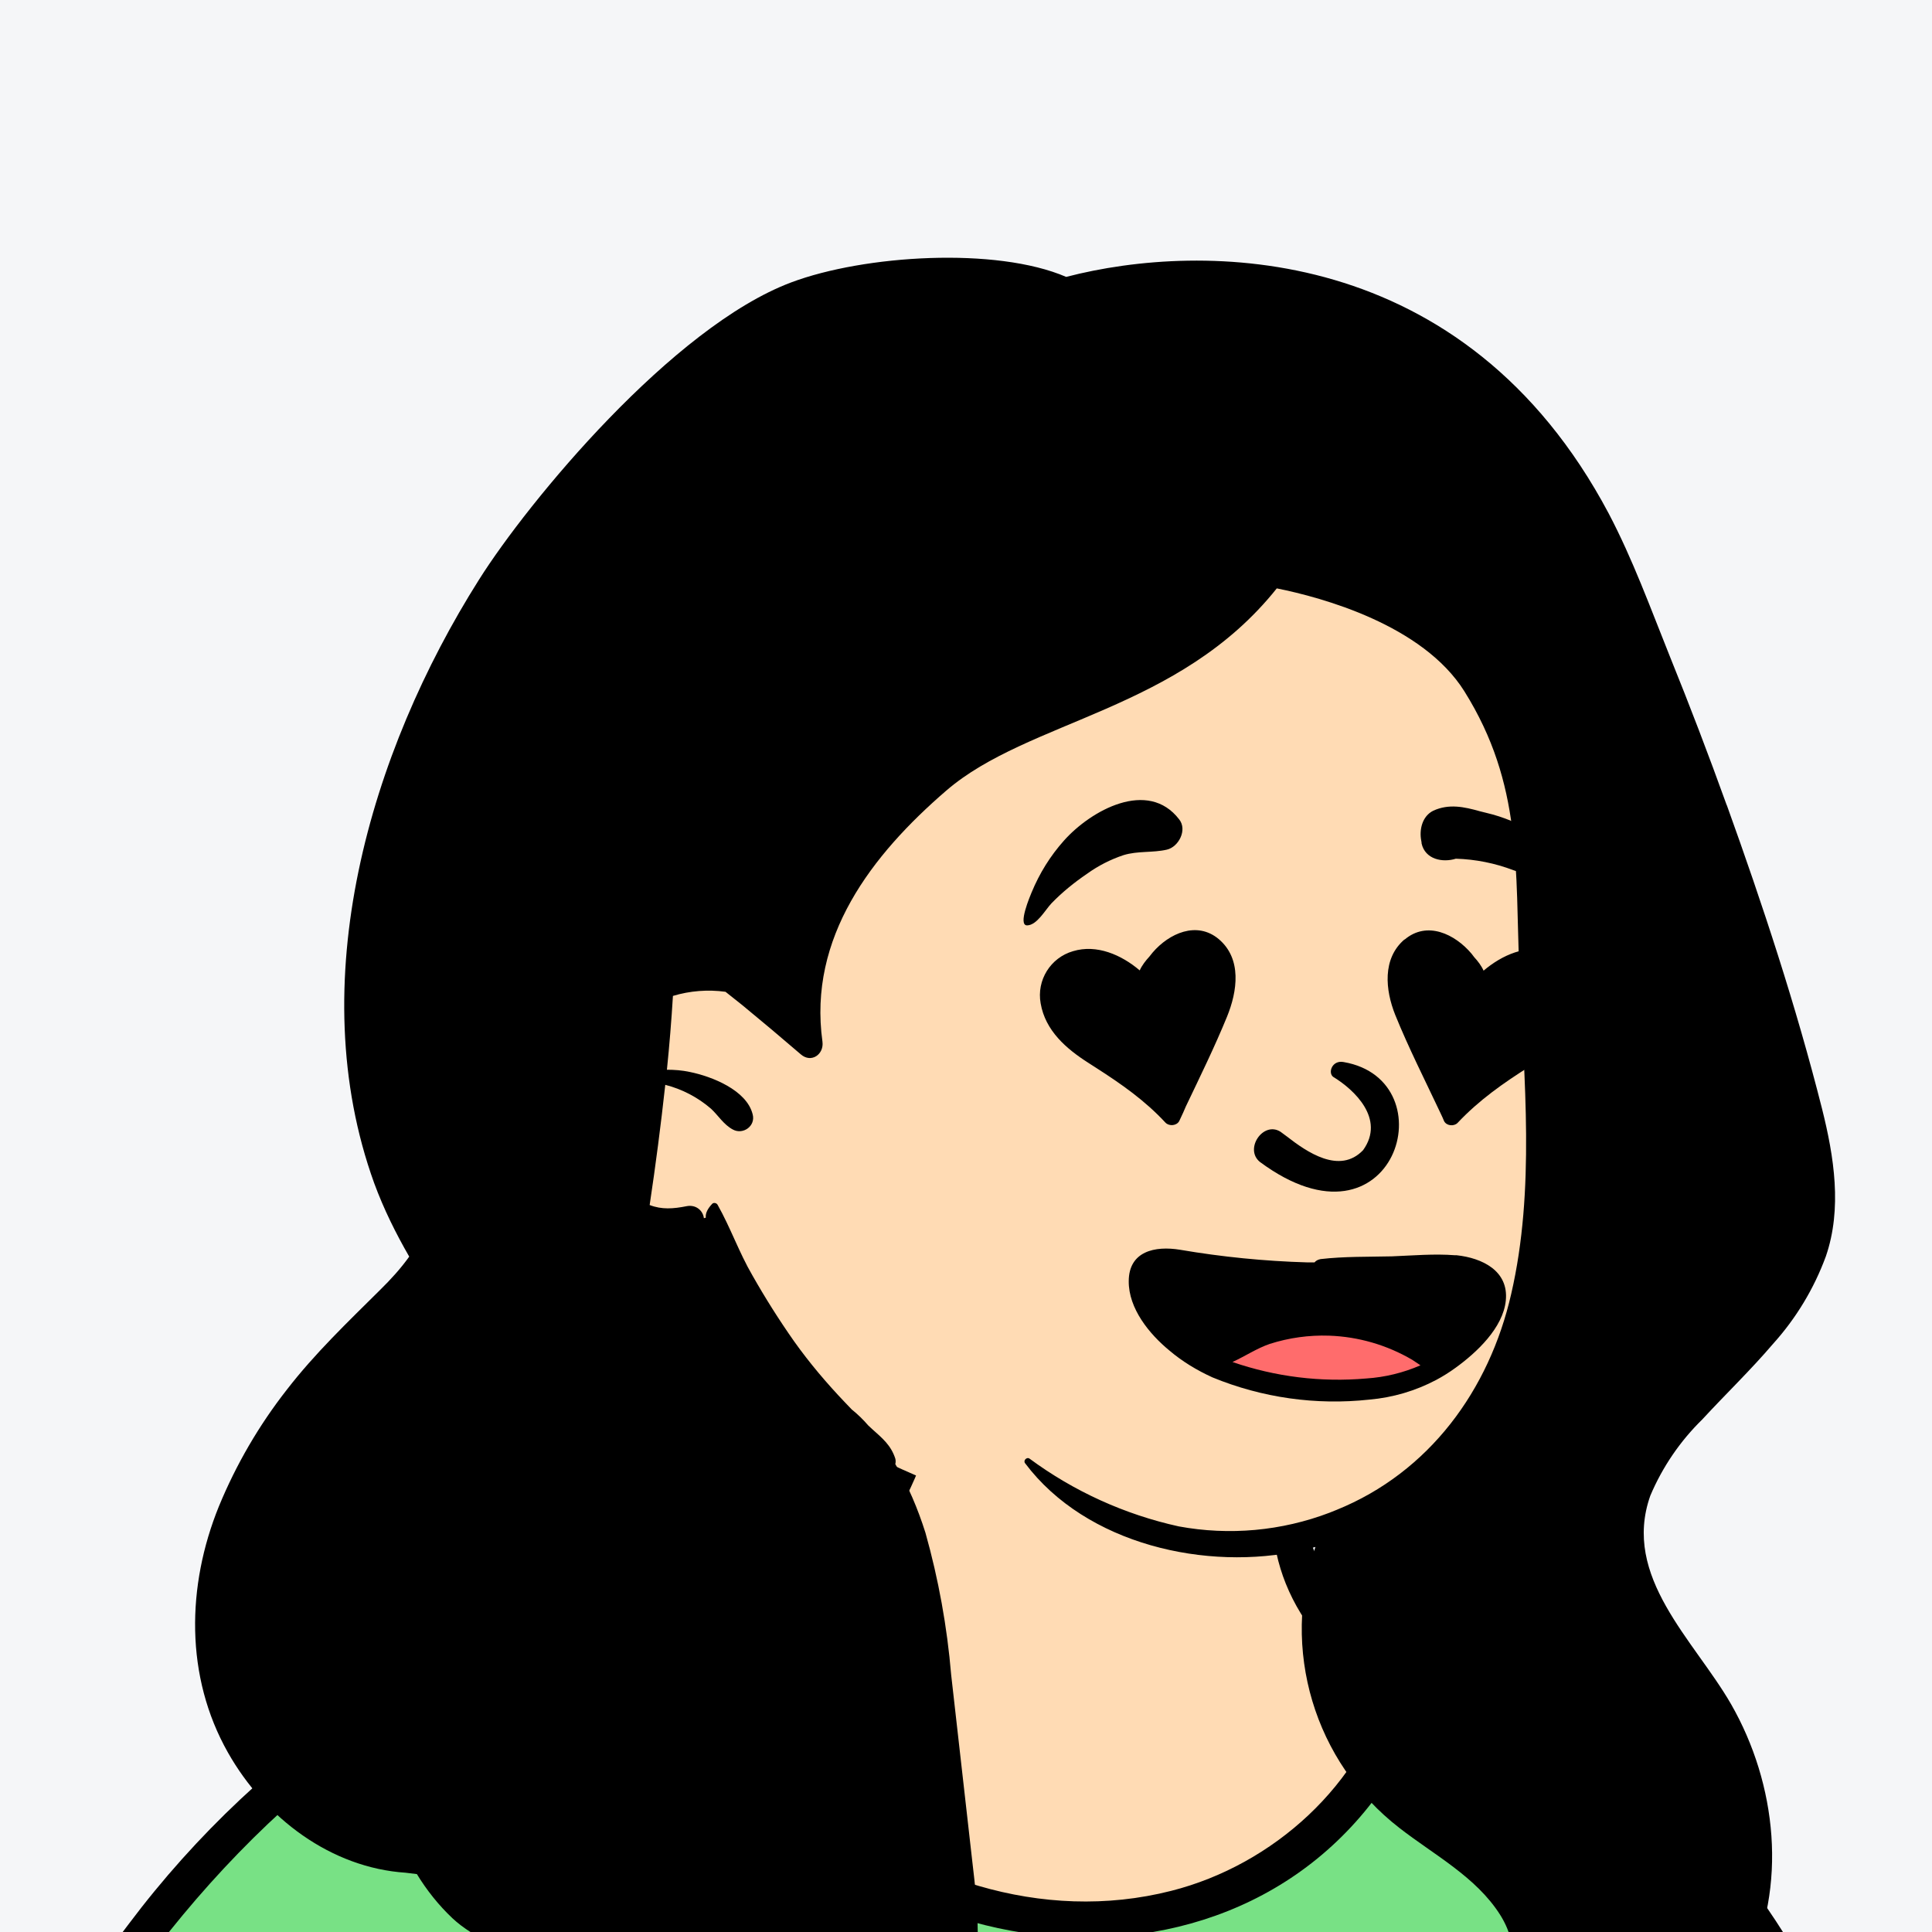
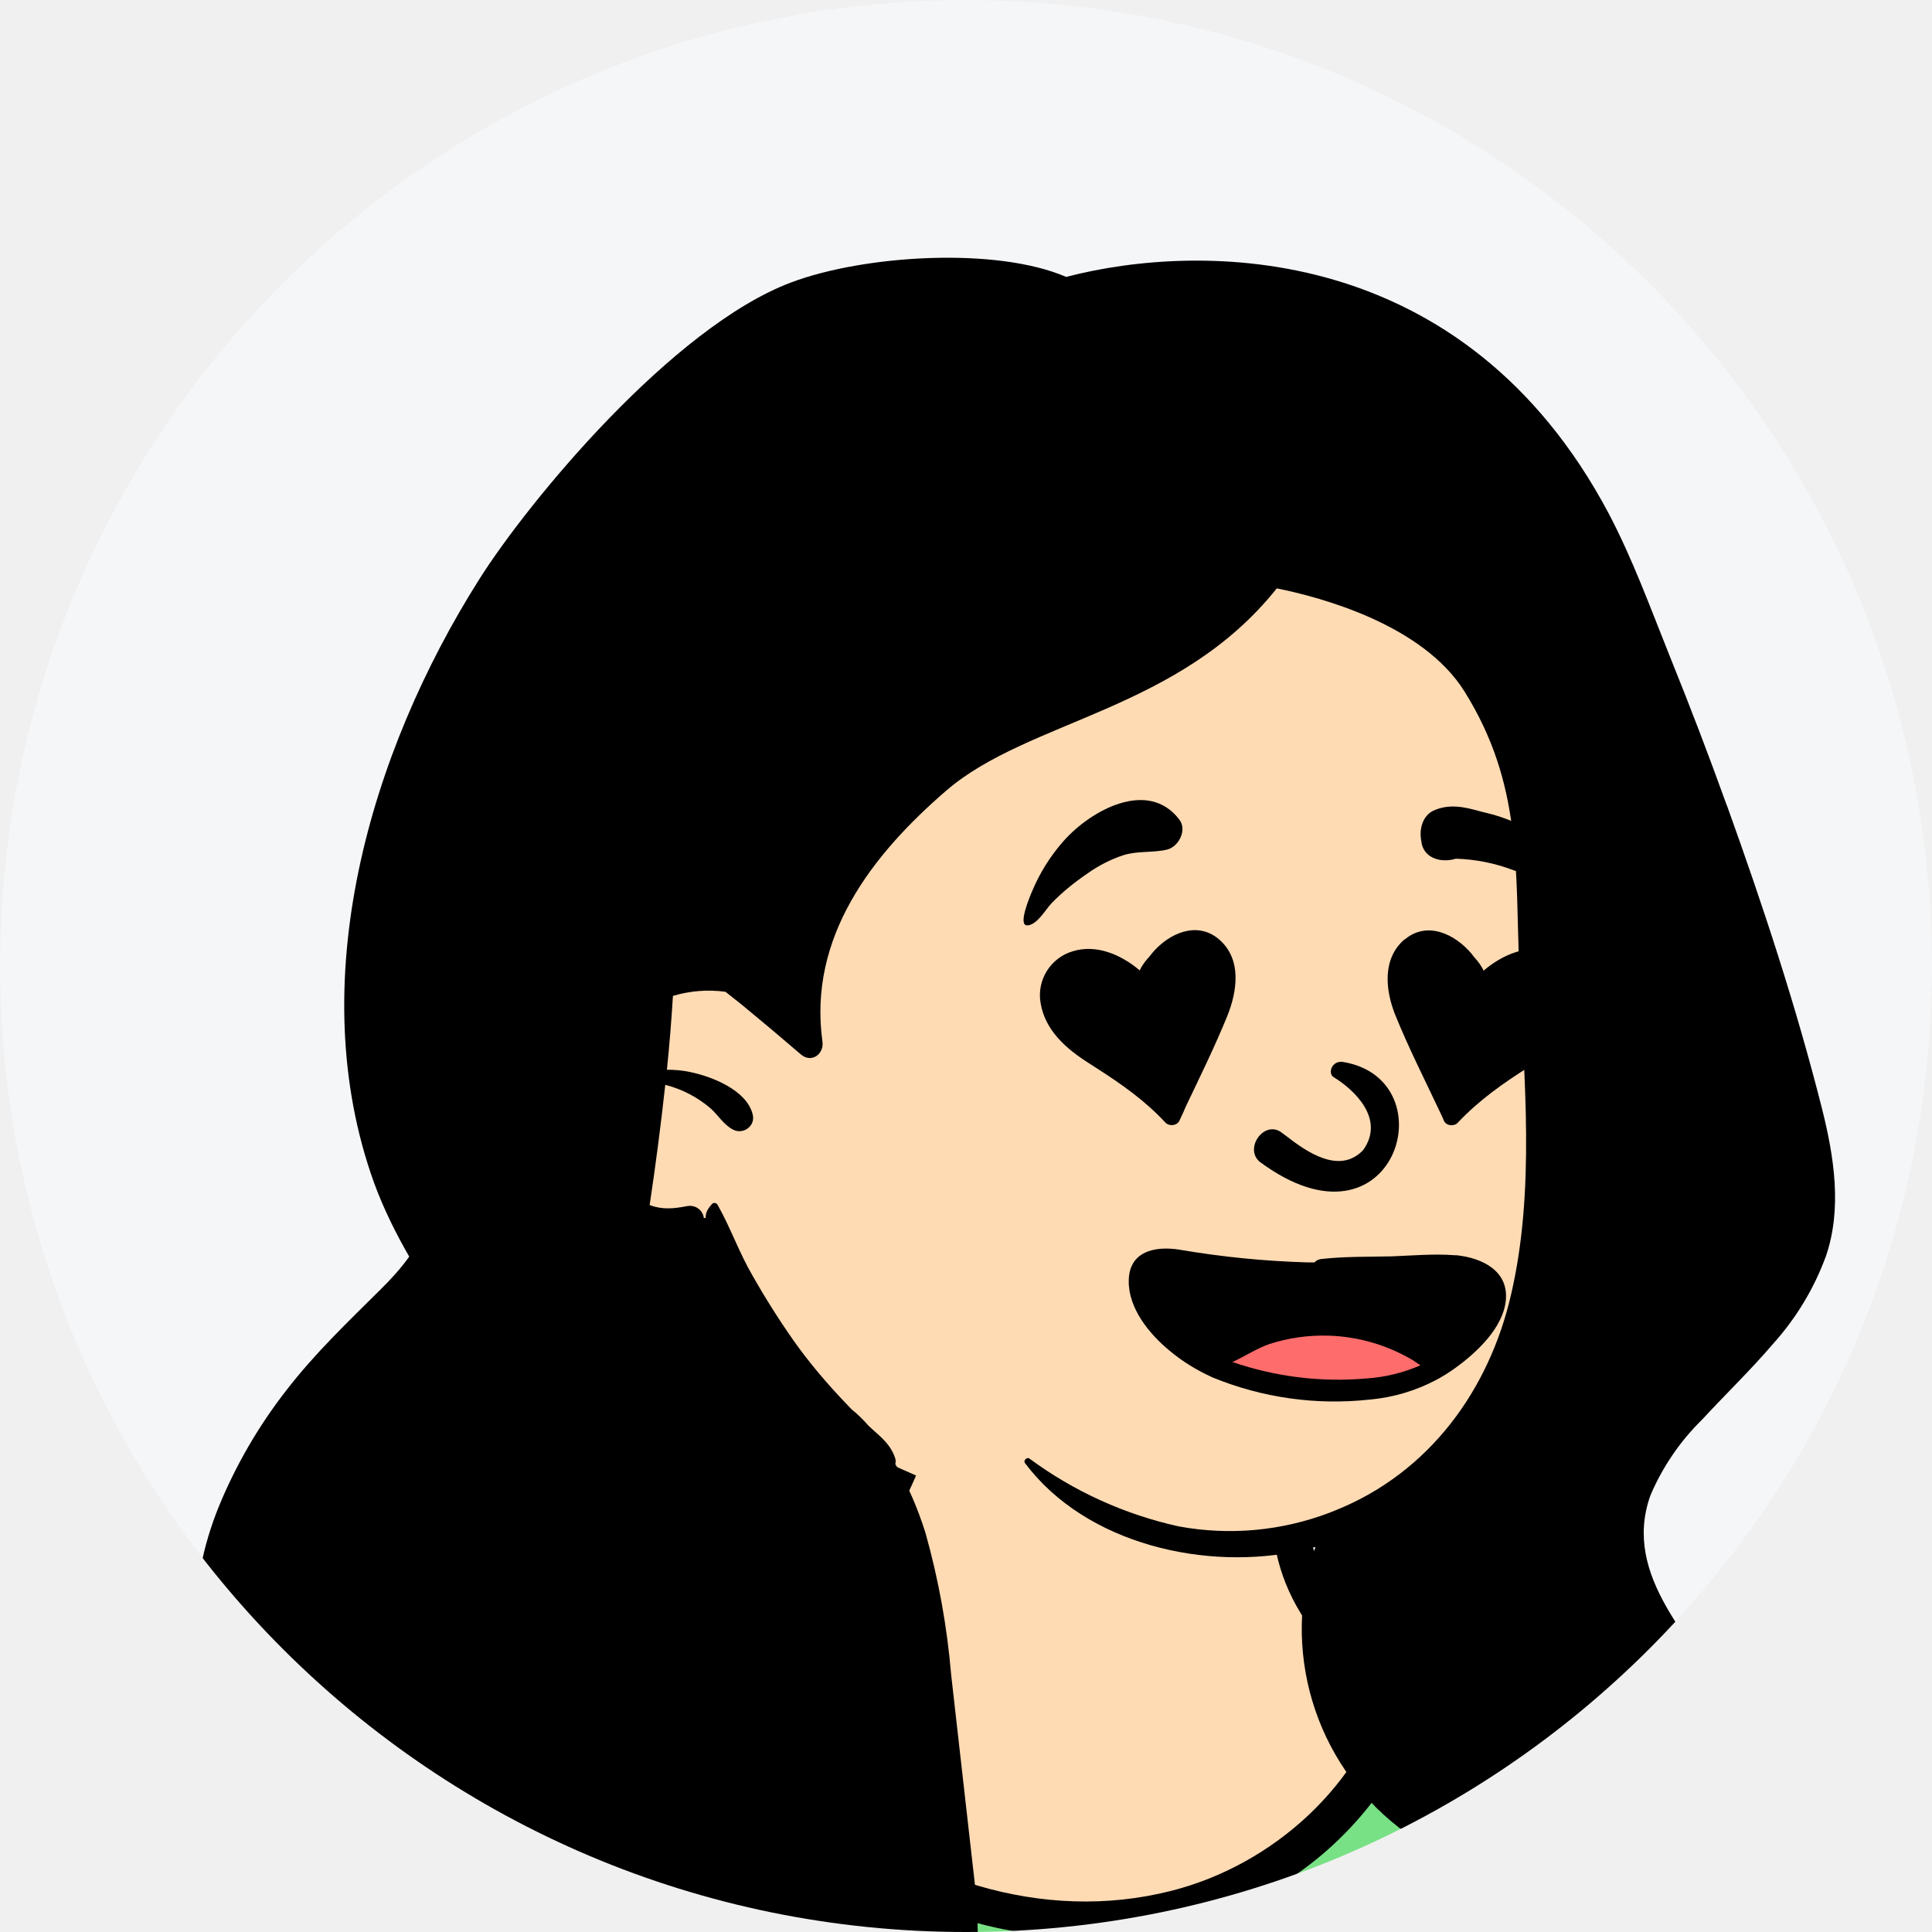
<svg xmlns="http://www.w3.org/2000/svg" viewBox="0 0 704 704" fill="none" shape-rendering="auto">
  <mask id="viewboxMask">
-     <rect width="704" height="704" rx="0" ry="0" x="0" y="0" fill="#fff" />
+     <rect width="704" height="704" rx="352" ry="352" x="0" y="0" fill="#fff" />
  </mask>
  <g mask="url(#viewboxMask)">
-     <rect fill="#f5f6f8" width="704" height="704" x="0" y="0" />
+     <rect fill="#f5f6f8" width="704" height="704" rx="352" ry="352" x="0" y="0" />
    <g fill-rule="evenodd" clip-rule="evenodd">
      <path d="M705.3 1074a2351.1 2351.1 0 0 1-15.6-101c-1-7.7-2.5-16.4 2.7-22 7.3-8 14-14.8 14.8-26.2.8-10.7-2.8-22.4-5-32.8a809.4 809.4 0 0 0-17.3-64.7c-6.6-21.7-13.9-43.2-21.3-64.6-6.9-20-13.5-40.3-22.5-59.5-17-36.5-46-63.5-81.6-81.6-9-4.5-27-20.5-36.3-24-8.5-3.4-8.5 6.3-16.9 2.6-6.7-2.9-13-6.7-16.7-13.2-4-7-14.3-16.9-15.9-25-3.3-17.4.3-32.2-12-45.3a90 90 0 0 0-41.1-23.8c-33.7-9.3-78.5-2.8-98.8 28.5-9.7 14.9-13 33-26.2 45.1-11.4 10.7-8.8 18-23.6 23.4-.9.3-23.6-4.5-24.4-4.2-16.2-3.5-31.7 6.2-46.5 11.8a325.4 325.4 0 0 0-63 32.3 399.2 399.2 0 0 0-102.3 98.5 482.5 482.5 0 0 0-76.4 161c-1.7 6.4-3.5 13-1.5 19.4 1.7 5.3 5.4 9.2 9.8 12.4 6 4.3 18 7 17.7 15.7-.1 6.6-2.4 13.5-3.5 20-1.3 7.7-2.3 15.5-3.4 23.2-4.8 35.4-8.6 71-10.3 106.6a920 920 0 0 0-.5 106c.1 2.3.8 4.5 2 6.2-1 .4-1.2 2.4.1 2.7l2.7.5a12 12 0 0 0 7 2.4l5.5.2c19.3 4 38.6 7.9 58.1 10.8 23.8 3.5 47.6 6.3 71.5 8.7 49.2 4.8 98 3.2 147.1.6a1877 1877 0 0 1 147.4-2c49.2 1.4 98.4 3.5 147.6 4.4 55 1 110-.5 164.8-5 7.5-.5 12.2-6.5 10.7-14-8.9-44.7-19-89.1-27-134Z" fill="#ffdbb4" />
      <path d="m201 597.5 1.2-.4c14.5-5.7 29.6-14.8 45.4-11.4.5-.2 10.8 1.9 17.9 3.2l-6.7 7L247 598c40.7 67.1 88.8 100.7 144.3 100.7 55.5 0 97.7-33.6 126.4-100.7l4-1c.4 0 1 .2 1.5.4 9.3 3.6 27.4 19.6 36.3 24.1 35.6 18 64.5 45 81.6 81.6 8.7 18.6 15.2 38 21.8 57.5l.7 2c7.4 21.4 14.7 43 21.3 64.6 6.3 20.4 12 41 16.6 61.8l.7 2.9c2.2 10.4 5.8 22 5 32.8a29 29 0 0 1-3 10.7l-80.4 29 38.4 261.3c-35.1 1.5-70.3 2-105.5 1.3-49.2-.9-98.4-3-147.6-4.3-47.7-1.2-95.3-.7-143 1.7l-12 .6a946.3 946.3 0 0 1-139.5-1l-3.1-.3v-38.3l16.3-212.9-83-15.6-81.3-39.5a21.7 21.7 0 0 1-5.6-8.8c-1.9-6-.5-12 1-18l.5-1.3a492.8 492.8 0 0 1 76.4-161A399.3 399.3 0 0 1 138 629.7c19.8-13 40.9-23.9 63-32.3Z" fill="#78e185" />
      <path d="M232.2 584.6c5.1-.3 10.3.6 15.4 1 .4.1.6.8 0 .9-9 1.9-18 4.5-26.9 7.1l-3.8 1.2c-10 3-19.8 6-29.6 10-19.4 7.9-37.8 18.5-54.8 30.8C67.2 682.8 20 754.3-9.9 828.3a526 526 0 0 0-24.3 77c-.4 1.6-2 5.4-1 7 .7 1.3 3.6 2.1 5 2.9l4.5 2.3 25.2 12.9 2.3 1.1c38 18.6 78.4 34.4 121 35.5l.4-3.7a342 342 0 0 1 9.9-60c.3-1 1.6-.6 1.7.3 3 23.1 2 46.4 1 69.7-1.8 41-4.3 82.2-6.5 123.3-1.2 20.6-2.6 41-3.9 61.7-1.3 20.5-1.7 41.6-4.7 62-.6 4.6-6 7-10 6.6-4.4-.5-7.9-4.5-8-9 0-11.9 1.5-24 2.4-35.8l2.5-33.8c3.1-41.1 6.8-82.2 10.2-123.3a4771 4771 0 0 1 3.8-43.7C76.4 979.8 34.2 963-6.1 943.5c-.6 13.2-2 26.5-3.4 39.6-3.8 36.8-7.1 73.6-9.6 110.5a2254.2 2254.2 0 0 0-4.2 92.7l-.2 7c0 4.4-.5 8.5-4.3 11.7-3.7 3.3-8.9 3.5-12.6 0-5-4.6-4.2-10.9-4-17.1a1675.6 1675.6 0 0 1 1.8-47.2 1321 1321 0 0 1 10.5-109.5l2-14c3.5-26 7.5-52.7 15.5-77.9-3.1-1.5-6.2-3-9.3-4.7-5.5-2.7-11.2-5.4-16.6-8.4-4.2-2.5-7.9-5.8-9-10.8-1.4-5.5.6-11.5 2-16.9v-.4a502 502 0 0 1 26.6-80 523.2 523.2 0 0 1 67.8-117 353.8 353.8 0 0 1 88.7-83.3 239 239 0 0 1 53.8-25.7 142.6 142.6 0 0 1 42.8-7.5Zm90.1-66c6-6.5 18.1.2 15.2 8.8a108.2 108.2 0 0 1-34.7 52A79.4 79.4 0 0 1 247 598l1.7 2.4a321.1 321.1 0 0 0 46.1 52.6c36 31.2 84.8 48 132 36 37.1-9.4 69.8-38.8 79.4-76.2-1.3.6-3 .9-4.8.5-7.7-1.7-15.3-9.8-20.3-15.6-5.3-6.3-9.5-13-12.6-20.7-5.6-14-7.4-32.1.3-45.7 1-1.7 3-.7 3.3 1l.3 2.5c1.5 12.7 3.3 25 9.3 36.6a76 76 0 0 0 18.2 23.1c2.6 2 5.8 3.6 8.1 6l.5.4c.6-5 4.1-7.3 7.6-7.2 3.3.2 7.3 1.6 8.8 2.3l.1.1a341 341 0 0 1 65.1 42 259 259 0 0 1 88.4 129c7.5 25.3 11.8 51.4 16.3 77.4l2.8 16c4.2 23.9 8.9 48.4 18.4 70.7 2.5 5.7.6 11.1-5.5 13.4A1493 1493 0 0 1 688 953c3.7 16 6 32.5 8.7 48.5 6 34.1 13.2 68 19.4 102 3.2 17.5 6.1 35 9.3 52.3l4.7 25.2 2.4 13.6.1.7c.5 2.4 1 4.9.4 7.3-.8 2.7-2.9 4.6-4.8 6.6-1.6 1.6-3.8 1.6-5.7.7l-.7-.3c-3.4-1.6-6-3.2-7.3-7-.7-2.5-1-5.2-1.5-7.7a3535.6 3535.6 0 0 1-7.8-43.6l-1.6-9.1c-5.2-31.4-10.2-62.9-12.8-94.5-1-14-2.3-28.1-3.5-42.2l-.9-10.5c-1.1-13.3-2.5-27-2.7-40.5l-4.5 1.6L657 964c-5.5 2-12.5 6-18.4 5.2-2.9-.3-5-1.2-6.8-2.9 2 28.8 4.8 57.4 8.5 86a1965.7 1965.7 0 0 0 22 135c.6 3.2 1.4 6.4 1.9 9.6.5 3.7-.5 5.9-2.5 9-1.7 2.4-5 3.7-7.8 2-3.6-2.3-5.5-4.3-6.5-8.4-1-3.7-1.6-7.6-2.3-11.4a1654.2 1654.2 0 0 1-11.4-65.2c-7.8-52-12.7-104.4-15.2-156.8a1388 1388 0 0 1-1.4-77.8c0-13.3.5-26.6 1.4-39.9 1-13.4 3-26.5 4.8-39.8 0-.5.7-.5.7 0 .8 14.9 2.1 29.8 2.8 44.7.6 14.3.9 28.5 1.4 42.8.6 18.7 1.5 37.5 2.7 56.2a9.6 9.6 0 0 1 8.5-3.1c4.7-1 9.7-3.4 14.1-5l16.8-5.5 26.4-8.7a679 679 0 0 1-18-80.8l-2-12.3c-4-24.2-8.5-48.5-15.8-72a229.8 229.8 0 0 0-34.8-68.2 370.2 370.2 0 0 0-52.7-55.3C557 627 539.7 614 523 600c.1.9.2 2 0 3-3.5 25.9-17 50-35.8 67.9-37.7 36-93.6 43.4-142 26.5-46.7-16.3-88-55-102.6-102.8-.3-.8.8-1 1.3-.5l2.4 3.3c0-.4.2-.9.7-1a129 129 0 0 0 46.6-29.2 100.2 100.2 0 0 0 21.3-33.3l.4-1c1.7-5 3.2-10.2 7-14.2Z" fill="#000" />
    </g>
    <g transform="matrix(.99789 0 0 1 156 62)">
      <g fill-rule="evenodd" clip-rule="evenodd">
        <path d="M432 270c-3.9-62.1-24-132.7-83.5-163.2-131-52.6-303.1 79.8-312.2 215-3.2 46.3 22.5 96.9 69.4 109.7 10.5 13.9 26.3 22.3 41.9 29.6 185.6 96.3 305.5 18 284.3-191Z" fill="#ffdbb4" />
        <path d="M474.2 231.4c-6.6-18.3-13.5-36.3-20.8-54.3-7-17.4-13.5-35.3-22.3-52C378.4 26 282.7 26 233 38.9c-25.6-11-73.7-8-100.4 2-43.3 16.2-96 79.8-114 108.3-39.9 63-64.7 147-38.3 219.9 3.5 9.5 7.9 18.3 12.8 26.8-3 4.2-6.7 8.3-10.7 12.2-11.8 11.7-23.7 23-34 36.3a180.4 180.4 0 0 0-24.8 42.5c-11.8 29-12.4 62 3.3 89.7 13.6 24 37.7 42 64.9 43.8l4.1.5c3.6 5.9 8 11.4 13 16.1C24.4 651.5 61 659 82 659.5L85 662c12.8 10 26.2 20.1 40.8 27.3 10 4.9 23 8.9 33.3 5.4 4.7 3.1 12.4 2.5 17 0A45.2 45.2 0 0 0 194 675c9.2-18.9 7-39.6 4.6-59.7l-7.6-67a276 276 0 0 0-9.4-51.8c-2.8-8.8-6.3-17.1-11-25a4 4 0 0 0 0-2c-1.6-4.9-4.7-7.4-8.5-10.8l-1.4-1.3a45 45 0 0 0-6-5.8l-2.4-2.5c-6.7-7-13-14.4-18.7-22.4a293 293 0 0 1-15.2-24c-4.8-8.2-8-17.4-12.7-25.7-.4-.7-1.5-.9-2-.3-1.5 1.6-2.5 3.3-2.3 5l-.7.2c-.3-2.7-2.8-5-6.2-4.4-5 1-9.2 1.3-13.6-.4a1112.5 1112.5 0 0 0 5.7-43.8 41.2 41.2 0 0 1 16.7 8.7c2.7 2.5 4.6 5.8 8 7.6 3.7 2 8.4-1.3 7.2-5.6-2.2-8.8-15-13.8-23-15.4-2.8-.6-5.6-.8-8.3-.8a657.6 657.6 0 0 0 2.2-26.9 45.4 45.4 0 0 1 19.2-1.5l6.3 5a1256 1256 0 0 1 21.2 17.8c3.8 3.3 8.5 0 7.9-4.6-5.3-38 18-68.1 45.2-91.5 30.1-25.9 84.9-28.9 120.7-73.7 16.5 3.3 53.3 13.3 68.5 37.5 21.3 34 18.5 64.4 20.1 102.9 1.7 38.5 5.8 78.7-3 116.7-8 35-29.9 65-63.8 78.7l-2.5 1a102.6 102.6 0 0 1-55.1 5 144 144 0 0 1-54.5-24.7c-1-.7-2.4.7-1.6 1.7 22.3 29.6 66.3 39.5 101.2 31.7l4.8-1.2a91.7 91.7 0 0 0 30.7 102.4c12.6 9.8 28 17.8 36.8 31.7 8 12.7 5.5 27-8 34.3-3.5 1.9-4.8 7.9-1.4 10.5l4 3c7.5 5.8 28.5 16.6 31.9 17 30 3.6 50.3-18.5 63.3-44.6 15.2-30.6 11.2-67.9-5.5-97-13.5-23.4-40-46.4-29.5-76a85.5 85.5 0 0 1 19-27.8c8.5-9.2 17.6-17.9 25.8-27.5a98 98 0 0 0 19.3-31.9c6-17.4 3-36.3-1.4-53.8-9.5-37.5-21.7-74.4-34.8-110.7Z" fill="#000" />
      </g>
    </g>
    <g transform="translate(315 248)">
      <g fill-rule="evenodd" clip-rule="evenodd">
        <path d="M127.8 246.7s14.2 11 40.6 11c26.4 0 41.7-9.9 41.7-9.9s-23.1-14-41.7-15.2c-18.6-1.1-40.6 14-40.6 14Z" fill="#FF6C6C" />
        <path d="M96.3 218.9c0-11 9.6-13 18.7-11.5a332 332 0 0 0 46.3 4.6h2.7c.5-.6 1.2-1 2.2-1.2 8.6-1 17.4-.8 26-1 7.6-.3 15.4-1 23-.4h.6c9.2 1 19 5.6 17.9 16.5-1 10-10.7 19-18.3 24.5a60 60 0 0 1-7 4.4A64 64 0 0 1 184 262a117 117 0 0 1-57.2-8.1c-5.7-2.6-11-5.8-15.7-9.8-7.3-6-14.9-15.3-14.8-25.3Zm73 19.8a64 64 0 0 0-21.6 3c-4.7 1.6-9 4.5-13.6 6.6a118 118 0 0 0 48.8 6 59 59 0 0 0 19.7-4.8l-3-2a64.3 64.3 0 0 0-30.3-8.8Zm1.5-94.3c-2-1.5-.4-6.2 3.8-5.4 38.4 6.6 18.5 72.7-30.5 36.4-5.8-4.7 1.2-15 7.5-11l2.3 1.7c7.2 5.6 19.2 14 27.8 5 8.2-11.4-3.3-22.1-10.9-26.7Zm26-50c8.2-7 18.4-2 24.4 5.1l1 1.3c1.3 1.4 2.6 3.1 3.4 4.9 6.7-5.7 15.7-9.7 24.3-7a16.7 16.7 0 0 1 11.8 19c-1.7 9.8-9 16.4-17 21.4l-2.3 1.5c-9.5 6-18.4 12.2-26.3 20.6-1.3 1.3-4 1.1-4.9-.7l-.6-1.4-.7-1.5c-5.6-11.9-11.6-23.7-16.5-35.8-3.6-9-4.8-20.5 3.4-27.5ZM105 99.1c6-7 16.1-11.6 24.1-4.9 8.5 7.2 6.8 19 3 28.3-4.5 11-9.8 21.8-15 32.7l-1 2.3-1.4 3c-.9 1.7-3.6 2-5 .6-7.5-8.1-16.1-14.1-25.3-20l-2.8-1.8c-8-5.1-15.7-11.7-17.4-21.7a16.7 16.7 0 0 1 11.8-19c8.6-2.6 17.6 1.3 24.3 7 .8-1.8 2.2-3.6 3.5-5l1.2-1.5Zm9.7-48.5c3 3.8-.2 10-4.5 11-5.2 1.2-10.6.4-15.8 2a49.5 49.5 0 0 0-13.3 6.8c-4.7 3.2-9 6.7-12.9 10.7-2.3 2.4-5.3 8-8.9 8.1-3.6.1 1.2-11 1.6-12 2.9-7 6.8-13.3 11.8-18.9 9.8-11 30.6-22.6 42-7.7Zm109.5-3 2.4.6a58 58 0 0 1 17.7 7.4l.4.3.7.5c6.5 4.8 15.7 14.5 11 23-.2.6-1 .6-1.5.4-6.1-2.7-10.7-8-17.2-10.3l-1.2-.4a64.3 64.3 0 0 0-21-4.2c-4.8 1.5-11.2.3-12.5-5.6v-.3l-.1-.6c-.8-4 .3-9 4.4-11 5.7-2.6 11.2-1.4 16.9.2Z" fill="#000" />
      </g>
    </g>
    <g transform="translate(279 400)" />
    <g transform="translate(179 343)" />
    <g transform="translate(203 303)" />
  </g>
</svg>
